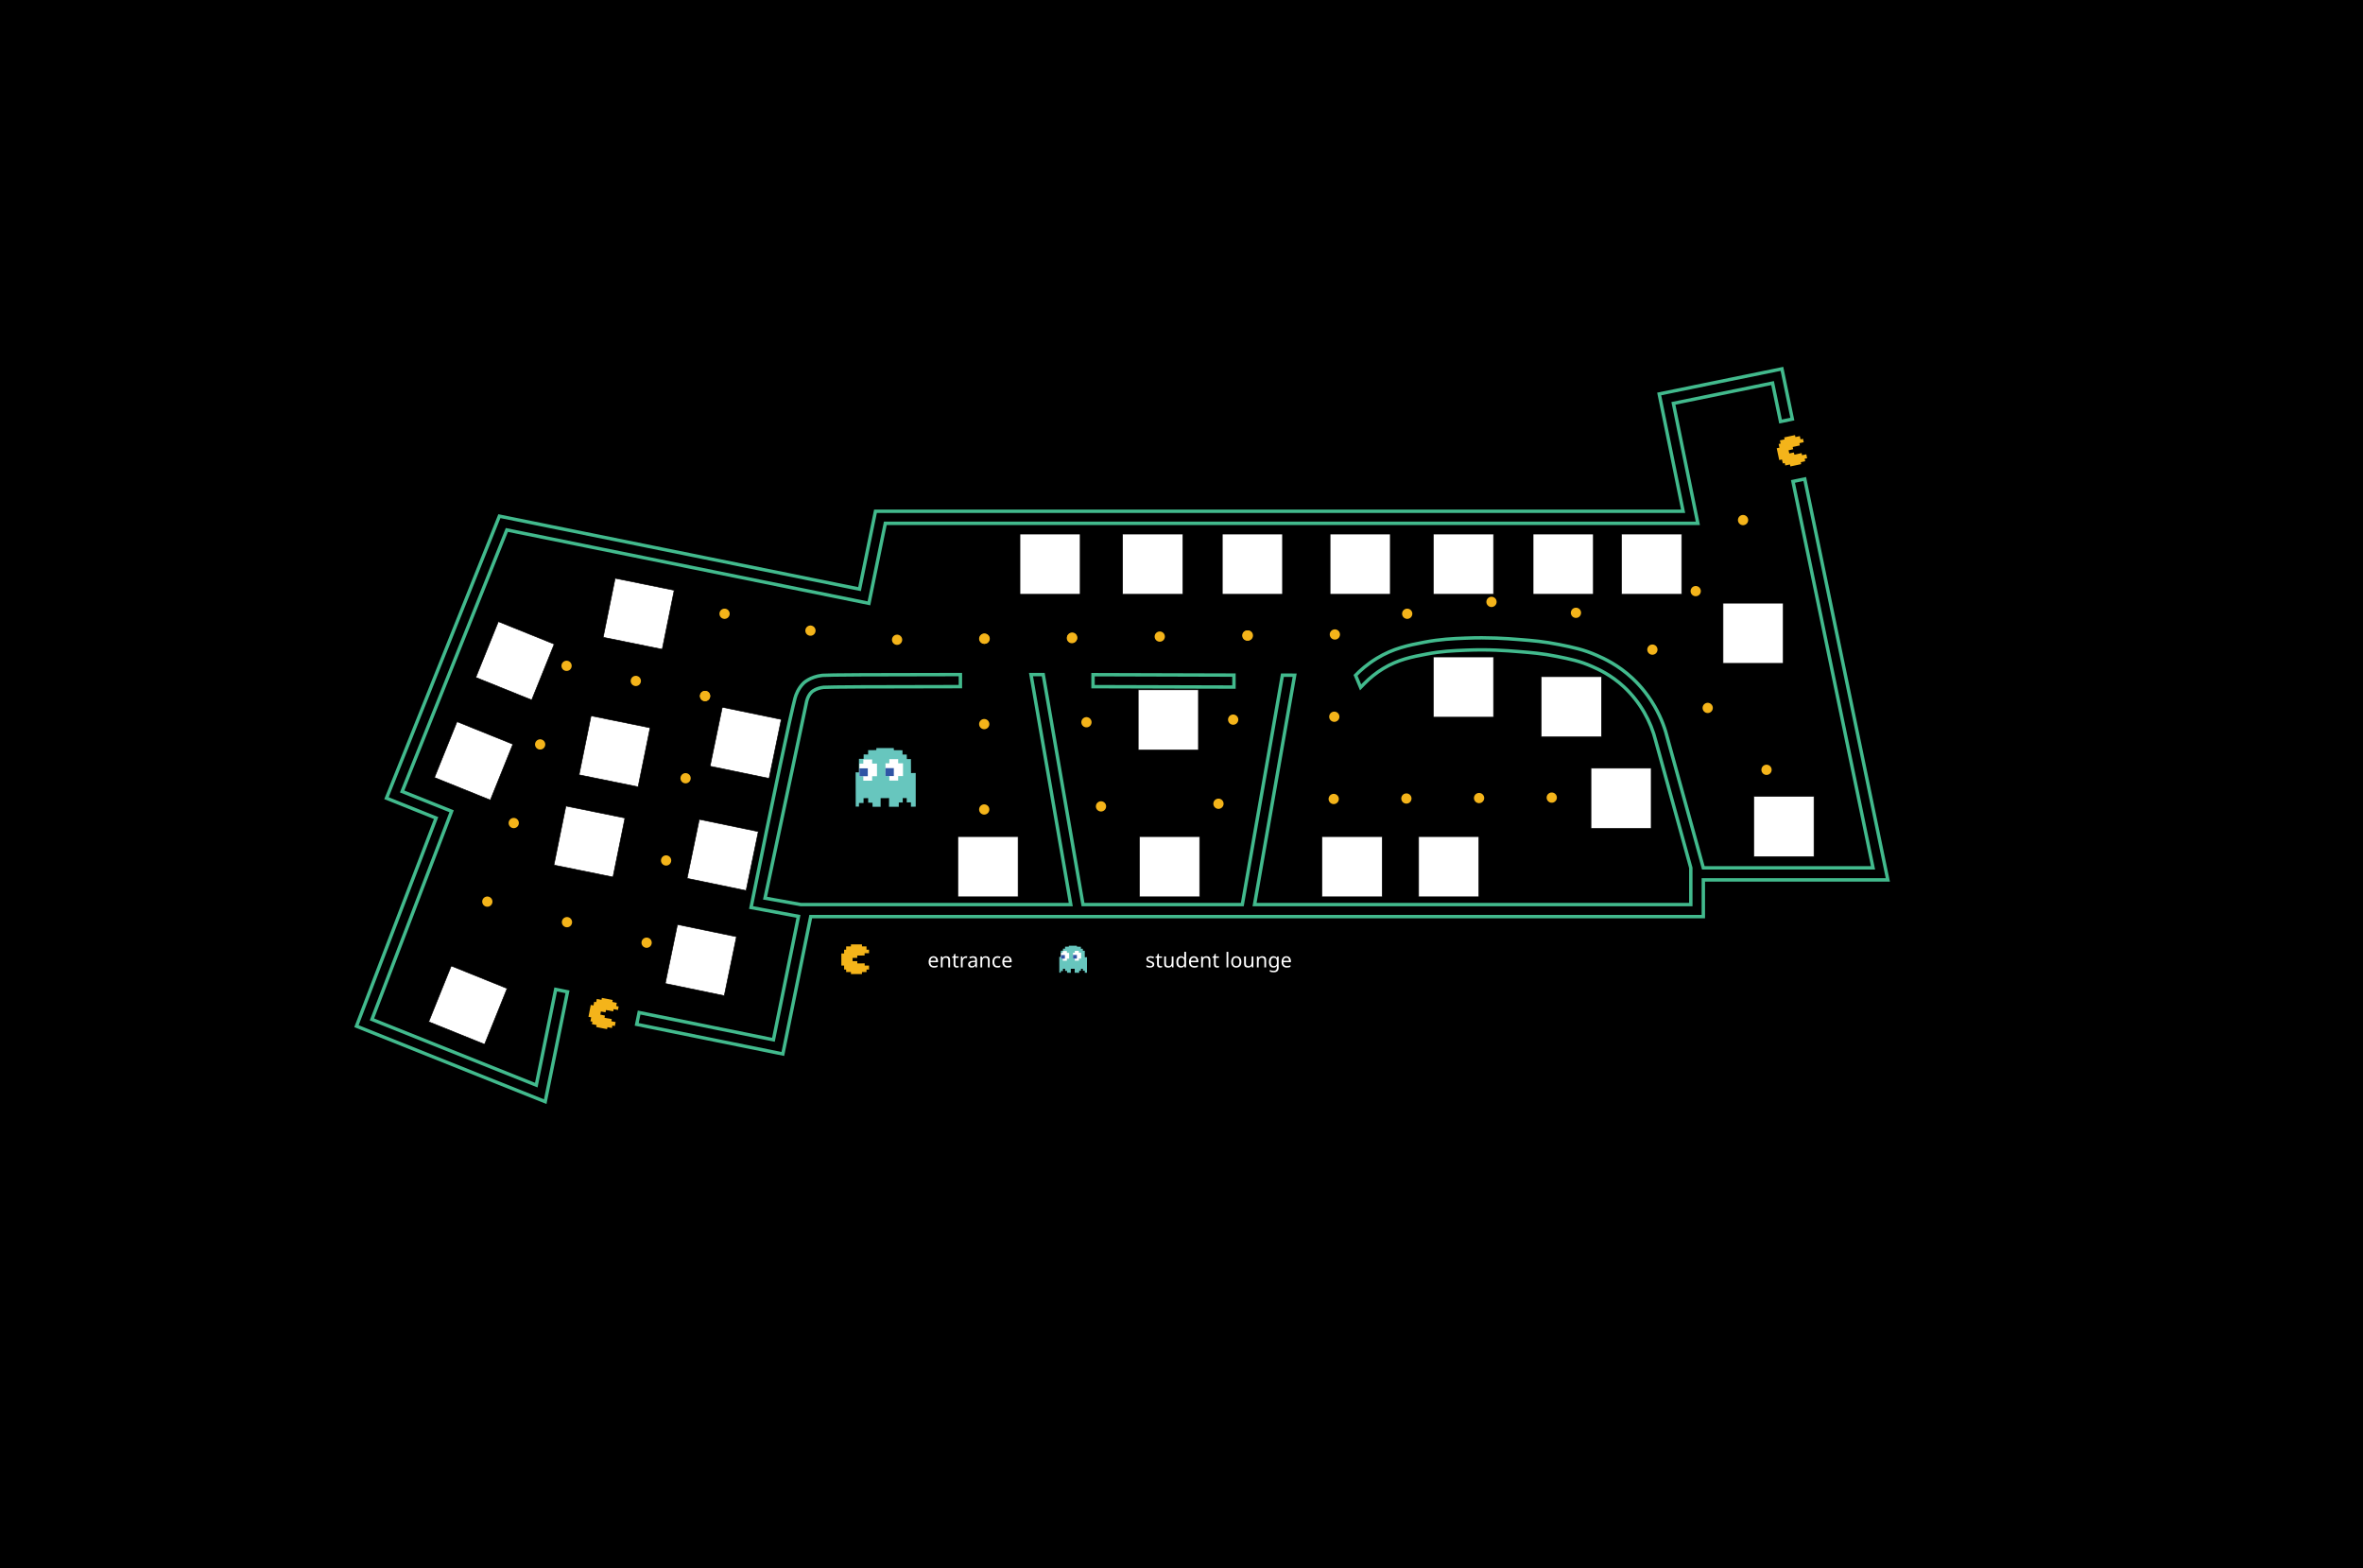
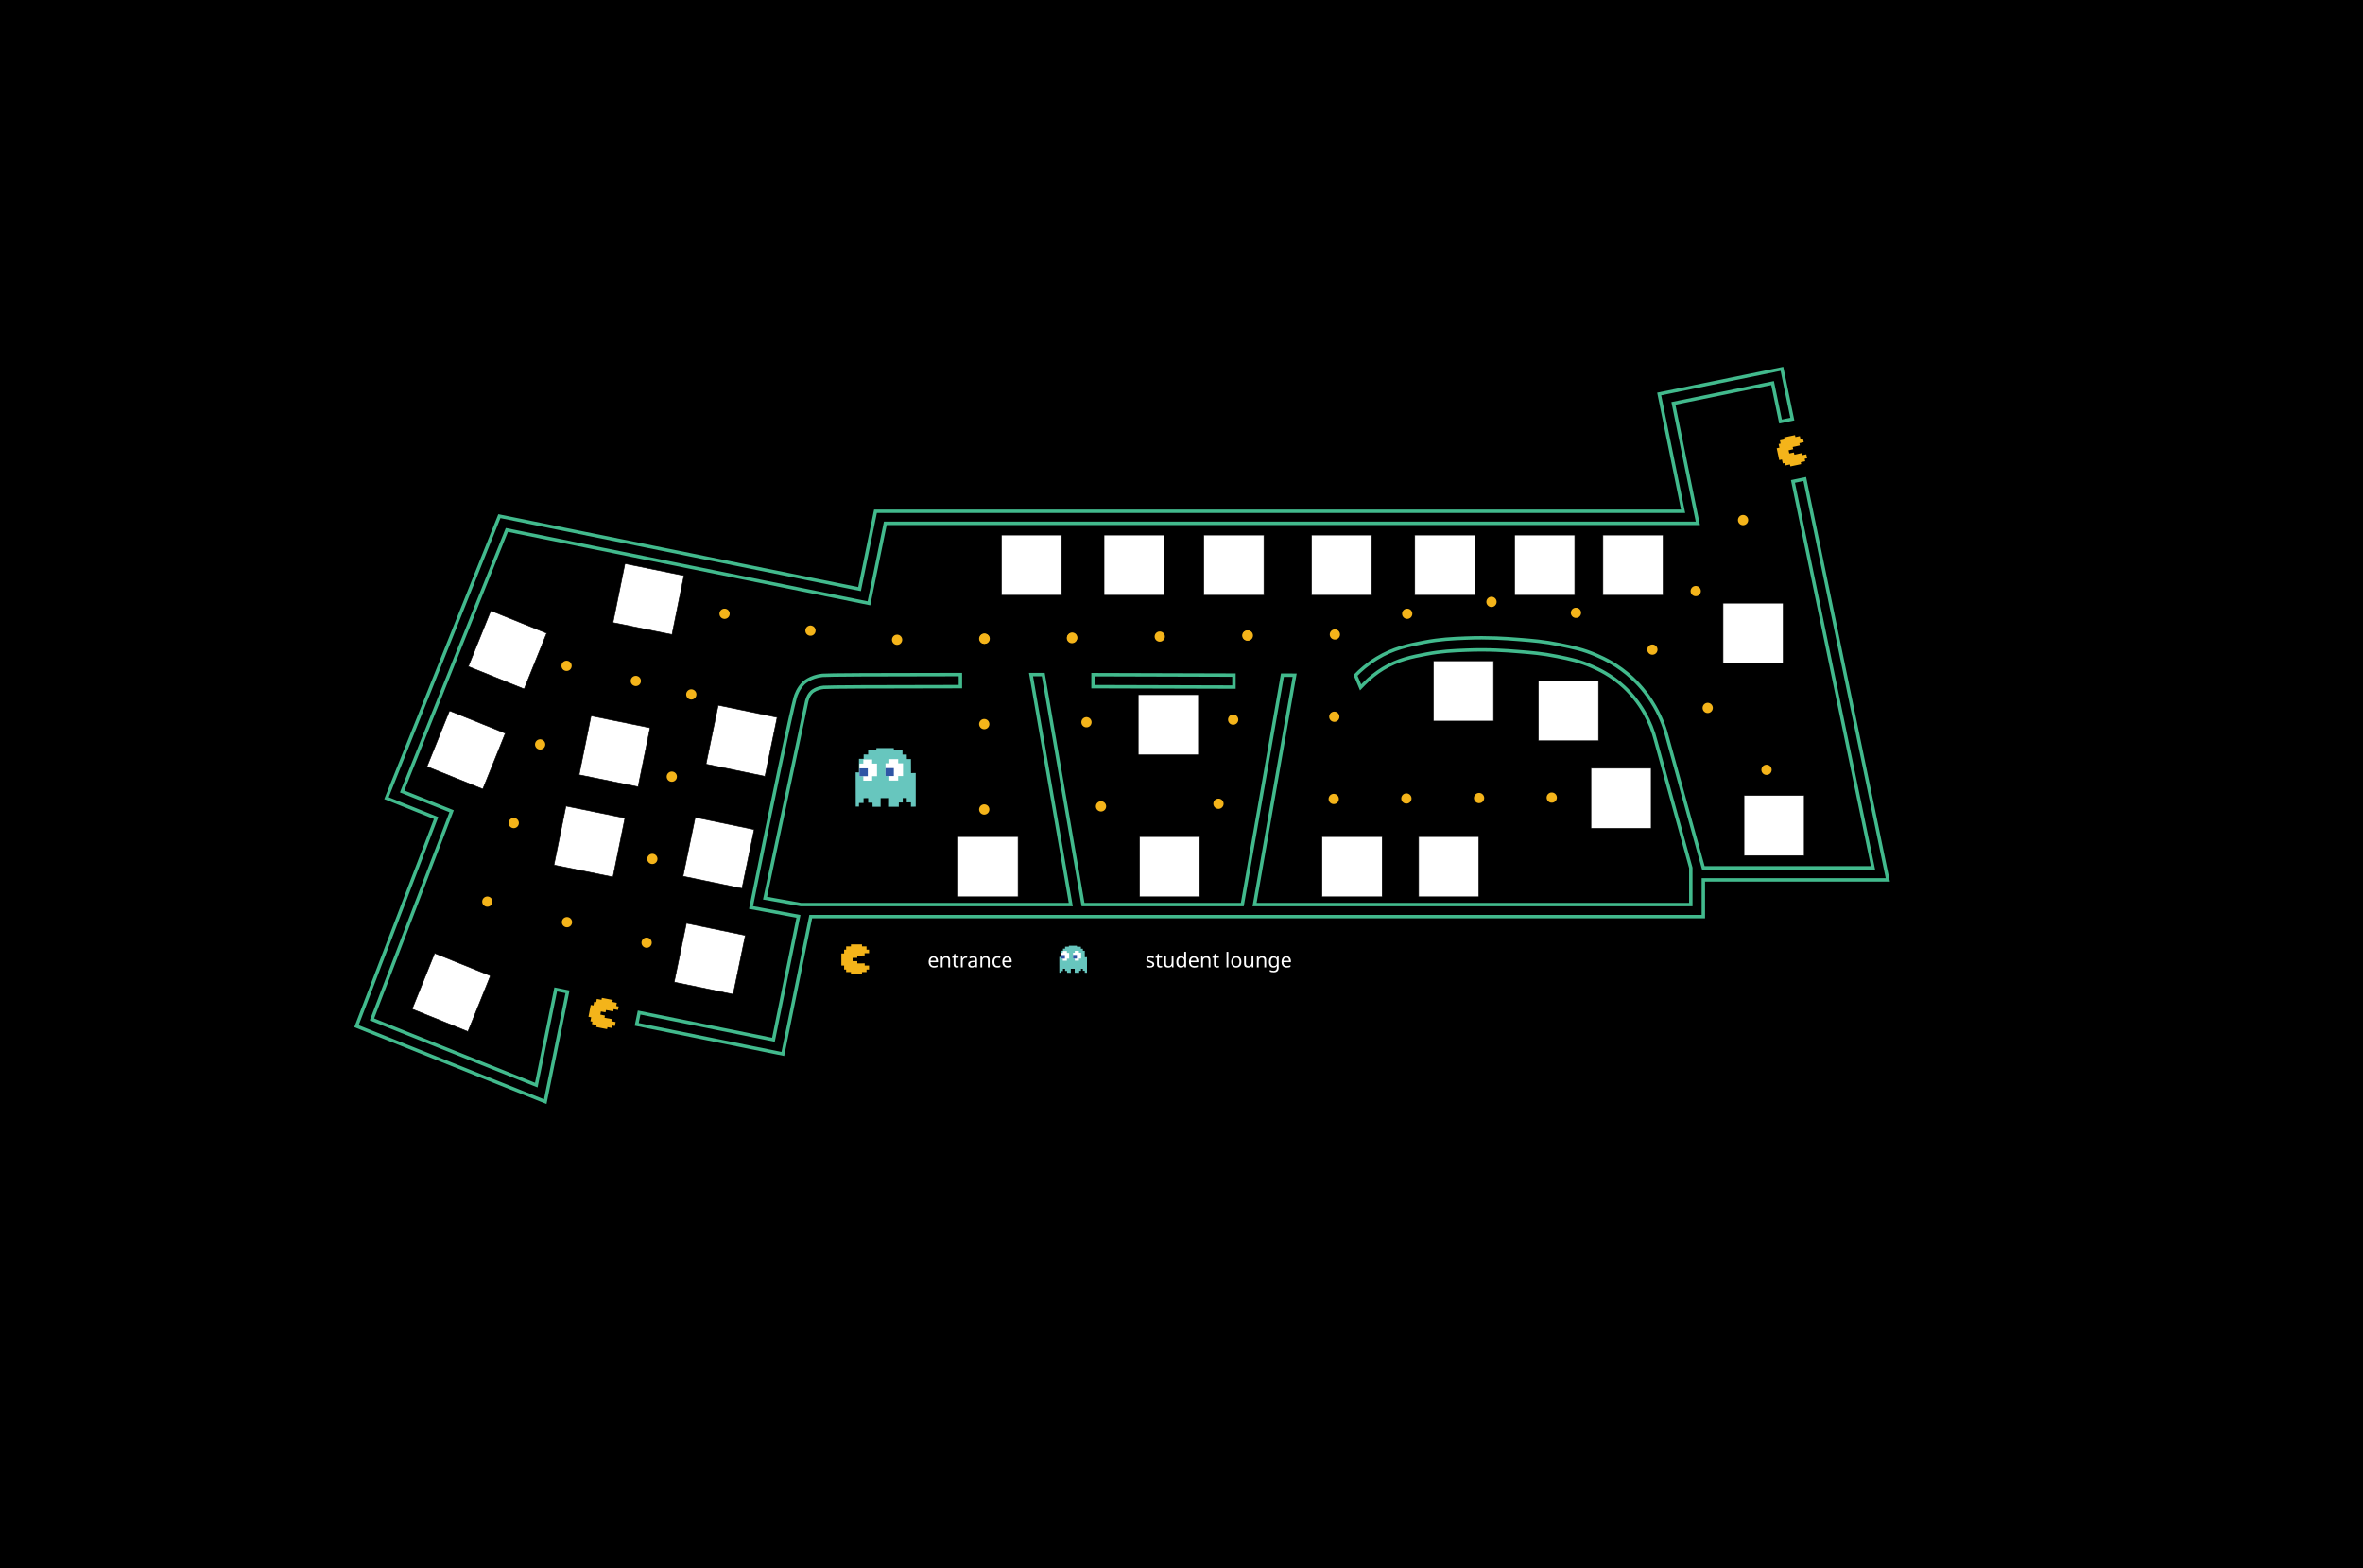
<svg xmlns="http://www.w3.org/2000/svg" version="1.1" id="Layer_1" x="0px" y="0px" viewBox="0 0 1961.2 1300.89" style="enable-background: new 0 0 1961.2 1643.89" xml:space="preserve">
  <defs id="defs137" />
  <style type="text/css" id="style1">
    .st0 {
      fill: none;
      stroke: #42ba8d;
      stroke-width: 2.835;
      stroke-miterlimit: 10;
    }
    .st1 {
      fill: none;
    }
    .st2 {
      fill: #b3e3d1;
    }
    .st3 {
      font-family: "PixelOperator8";
    }
    .st4 {
      font-size: 25.512px;
    }
    .st5 {
      font-size: 25.511px;
    }
    .st6 {
      fill: #ec2024;
    }
    .st7 {
      fill: #ffffff;
    }
    .st8 {
      fill: #9e6026;
    }
    .st9 {
      fill: #ed475c;
    }
    .st10 {
      fill: none;
      stroke: #f4b41a;
      stroke-width: 8.504;
      stroke-linecap: round;
      stroke-miterlimit: 10;
    }
    .st11 {
      fill: none;
      stroke: #f4b41a;
      stroke-width: 8.504;
      stroke-linecap: round;
      stroke-miterlimit: 10;
      stroke-dasharray: 0, 58.821;
    }
    .st12 {
      fill: none;
      stroke: #f4b41a;
      stroke-width: 8.504;
      stroke-linecap: round;
      stroke-miterlimit: 10;
      stroke-dasharray: 0, 68.821;
    }
    .st13 {
      fill: none;
      stroke: #f4b41a;
      stroke-width: 8.504;
      stroke-linecap: round;
      stroke-miterlimit: 10;
      stroke-dasharray: 0, 68.268;
    }
    .st14 {
      fill: none;
      stroke: #f4b41a;
      stroke-width: 8.504;
      stroke-linecap: round;
      stroke-miterlimit: 10;
      stroke-dasharray: 0, 70.145;
    }
    .st15 {
      fill: none;
      stroke: #f4b41a;
      stroke-width: 8.504;
      stroke-linecap: round;
      stroke-miterlimit: 10;
      stroke-dasharray: 0, 72.674;
    }
    .st16 {
      fill: none;
      stroke: #f4b41a;
      stroke-width: 8.504;
      stroke-linecap: round;
      stroke-miterlimit: 10;
      stroke-dasharray: 0, 68.267;
    }
    .st17 {
      fill: none;
      stroke: #f4b41a;
      stroke-width: 8.504;
      stroke-linecap: round;
      stroke-miterlimit: 10;
      stroke-dasharray: 0, 60.321;
    }
    .st18 {
      fill: none;
      stroke: #f4b41a;
      stroke-width: 8.504;
      stroke-linecap: round;
      stroke-miterlimit: 10;
      stroke-dasharray: 0, 70.866;
    }
    .st19 {
      fill: #67c6be;
    }
    .st20 {
      fill: #2f55a5;
    }
    .st21 {
      font-size: 17.008px;
    }
    .st22 {
      fill: #f4b41a;
    }
    .st23 {
      font-family: "CrackMan-Regular";
    }
    .st24 {
      font-size: 99.213px;
    }
    .st25 {
      font-size: 28.346px;
    }
    .st26 {
      font-family: "Lato-Regular";
    }
  </style>
  <g id="BG_1_" transform="scale(1,0.7977639)">
    <g id="BG">
      <rect y="0" width="1961.2" height="1643.89" id="rect1" x="0" />
    </g>
  </g>
  <g id="Layout">
    <g id="g3">
      <path class="st0" d="M533.89,462.81l-113.23-22.94c-28.96,72.35-57.93,144.71-86.89,217.06c13.68,5.47,27.36,10.94,41.04,16.42    c-22.03,57.59-44.06,115.17-66.09,172.76l136.38,54.55l16.11-79.44l9.8,1.99l-18.49,91.19l-156.66-62.66l66.09-172.76    l-41.19-16.48l93.71-234.08l121.67,24.65l177.24,35.91l13.23-64.62h670.3L1377.07,327l101.87-20.84l8.63,41.68l-9.79,2.03l0,0    c-2.2-10.64-4.41-21.27-6.61-31.91l-82.31,16.84c6.76,33.19,13.52,66.38,20.29,99.57c-207.51,0-415.03,0-622.54,0    c-17.28,0-34.56,0-51.84,0l-13.59,66.4L533.89,462.81z" id="path1" />
      <path class="st0" d="M1024.14,560.33v9.94c-38.99-0.11-77.98-0.22-116.97-0.34c0,0,0-9.05,0-9.95    C946.16,560.1,985.15,560.21,1024.14,560.33z" id="path2" />
      <path class="st0" d="M528.44,850.22c0,0,1.95-9.62,1.99-9.8c34.47,6.99,111.49,22.6,111.49,22.6s20.66-101.88,20.77-102.42    c-0.91-0.17-5.97-1.12-12.18-2.28c-11.59-2.17-27.18-5.09-27.18-5.09c18.75-93.48,33.19-161.6,36.55-173.9    c0.73-2.67,2.57-7.86,7.06-12.35c0,0,5.31-5.31,15.61-6.44c3.59-0.39,45.52-0.61,114.54-0.64v10    c-70.44,0.03-109.47,0.26-113.54,0.59c-6.03,0.66-9.3,3.36-9.68,3.69l-0.15,0.14c-1.87,1.73-3.25,4.19-4.11,7.34    c-11.55,54.6-23.1,109.21-34.65,163.81l29.72,5.33H888.7c-11-63.63-22.01-127.26-33.01-190.89c0,0,10.12,0.02,10.16,0.02    c11,63.62,22,127.24,33,190.87c0,0,56.77,0,132.22,0c11.1-63.47,22.19-126.94,33.29-190.4c3.38,0.01,6.77,0.02,10.15,0.02    c-11.09,63.46-22.19,126.92-33.28,190.38c135.62,0,271.23,0,330.66,0c19.86,0,31.21,0,31.21,0c0.14,0,0.21,0,0.21,0v-30.47    c-9.68-35.01-19.36-70.03-29.03-105.04c-2.07-8.42-5.31-16.49-9.64-23.99c-4.54-7.88-10.34-15.19-16.75-21.14    c-10.87-10.08-21.45-14.75-26.54-17c-10.14-4.48-18.08-6.09-29.07-8.31c-12.2-2.47-21.27-3.18-32.75-4.09    c-9.48-0.75-23.8-1.88-42.75-1.1c-10.93,0.45-20.36,0.84-32.96,3.25c-12.08,2.31-23.49,4.49-35.92,12.06    c-5.69,3.47-10.97,7.68-15.69,12.53l-2.96,3.04l-4.21-10.01c3.82-3.93,9.65-9.23,17.66-14.11c13.7-8.34,26.25-10.86,39.25-13.34    c13.34-2.55,23.28-2.96,34.43-3.42c19.16-0.79,33.72,0.31,43.95,1.12c11.7,0.93,21.14,1.67,33.94,4.26    c11.13,2.25,20,4.04,31.13,8.96c5.95,2.63,17.44,7.83,29.29,18.82c3.59,3.33,11.54,11.2,18.62,23.48    c5.9,10.23,8.99,19.7,10.68,26.59c9.9,35.81,19.8,71.62,29.7,107.43h140.84c-22.15-106.91-44.29-213.81-66.44-320.72l9.79-2.03    c0,0,13.28,64.11,28.19,136.06c19.05,91.95,40.75,196.69,40.75,196.69c-51.04,0-102.08,0-153.12,0c0,10.16,0,20.31,0,30.47    c0,0-178.47,0-360.21,0c-188.55,0-380.62,0-380.62,0L649.73,874.8L528.44,850.22L528.44,850.22z" id="path3" />
    </g>
  </g>
  <g id="Companies">
    <g id="g49">
-       <rect x="944.655" y="572.515" width="50" height="50" id="booth86" data-booth="86" fill="#ffffff" stroke="#000000" stroke-width="0.5" cursor="pointer" />
+       <rect x="944.655" y="572.515" width="50" height="50" id="booth86" data-booth="86" fill="#ffffff" stroke="#000000" stroke-width="0.5" cursor="pointer" transform="translate(0,4.059001)" />
      <rect x="945.695" y="694.365" width="50" height="50" id="booth85" data-booth="85" fill="#ffffff" stroke="#000000" stroke-width="0.5" cursor="pointer" />
-       <rect x="1189.6" y="545.265" width="50" height="50" id="booth80" data-booth="80" fill="#ffffff" stroke="#000000" stroke-width="0.5" cursor="pointer" />
-       <rect x="1279.17" y="561.635" width="50" height="50" id="booth81" data-booth="81" fill="#ffffff" stroke="#000000" stroke-width="0.5" cursor="pointer" />
+       <rect x="1189.6" y="545.265" width="50" height="50" id="booth80" data-booth="80" fill="#ffffff" stroke="#000000" stroke-width="0.5" cursor="pointer" transform="translate(0,3.247201)" />
+       <rect x="1279.17" y="561.635" width="50" height="50" id="booth81" data-booth="81" fill="#ffffff" stroke="#000000" stroke-width="0.5" cursor="pointer" transform="translate(-2.435401,3.247201)" />
      <rect x="1320.43" y="637.605" width="50" height="50" id="booth82" data-booth="82" fill="#ffffff" stroke="#000000" stroke-width="0.5" cursor="pointer" />
      <rect x="1097.16" y="694.365" width="50" height="50" id="booth84" data-booth="84" fill="#ffffff" stroke="#000000" stroke-width="0.5" cursor="pointer" />
      <rect x="1177.39" y="694.365" width="50" height="50" id="booth83" data-booth="83" fill="#ffffff" stroke="#000000" stroke-width="0.5" cursor="pointer" />
-       <rect x="363.345" y="809.25" transform="matrix(0.3741 -0.9274 0.9274 0.3741 -530.6086 882.3141)" width="50" height="50" id="booth91" data-booth="91" fill="#ffffff" stroke="#000000" stroke-width="0.5" cursor="pointer" />
-       <rect x="574.805" y="684.635" transform="matrix(0.2025 -0.9793 0.9793 0.2025 -216.5838 1153.321)" width="50" height="50" id="booth95" data-booth="95" fill="#ffffff" stroke="#000000" stroke-width="0.5" cursor="pointer" />
-       <rect x="593.875" y="591.555" transform="matrix(0.2025 -0.9793 0.9793 0.2025 -110.2251 1097.759)" width="50" height="50" id="booth94" data-booth="94" fill="#ffffff" stroke="#000000" stroke-width="0.5" cursor="pointer" />
-       <rect x="368.125" y="606.53" transform="matrix(0.3741 -0.9274 0.9274 0.3741 -339.6121 759.8553)" width="50" height="50" id="booth90" data-booth="90" fill="#ffffff" stroke="#000000" stroke-width="0.5" cursor="pointer" />
-       <rect x="402.445" y="523.45" transform="matrix(0.3741 -0.9274 0.9274 0.3741 -241.0869 739.6916)" width="50" height="50" id="booth89" data-booth="89" fill="#ffffff" stroke="#000000" stroke-width="0.5" cursor="pointer" />
-       <rect x="505.11" y="484.44" transform="matrix(0.1989 -0.98 0.98 0.1989 -74.5973 927.6245)" width="50" height="50" id="booth88" data-booth="88" fill="#ffffff" stroke="#000000" stroke-width="0.5" cursor="pointer" />
-       <rect x="485.1" y="598.6" transform="matrix(0.1989 -0.98 0.98 0.1989 -202.5041 999.4705)" width="50" height="50" id="booth93" data-booth="93" fill="#ffffff" stroke="#000000" stroke-width="0.5" cursor="pointer" />
-       <rect x="464.24" y="673.48" transform="matrix(0.1989 -0.98 0.98 0.1989 -292.6006 1039.011)" width="50" height="50" id="booth92" data-booth="92" fill="#ffffff" stroke="#000000" stroke-width="0.5" cursor="pointer" />
-       <rect x="1455.56" y="661.005" width="50" height="50" id="booth72" data-booth="72" fill="#ffffff" stroke="#000000" stroke-width="0.5" cursor="pointer" />
-       <rect x="1345.76" y="443.265" width="50" height="50" id="booth73" data-booth="73" fill="#ffffff" stroke="#000000" stroke-width="0.5" cursor="pointer" />
-       <rect x="1272.43" y="443.265" width="50" height="50" id="booth74" data-booth="74" fill="#ffffff" stroke="#000000" stroke-width="0.5" cursor="pointer" />
-       <rect x="1189.6" y="443.265" width="50" height="50" id="booth75" data-booth="75" fill="#ffffff" stroke="#000000" stroke-width="0.5" cursor="pointer" />
-       <rect x="1103.9" y="443.265" width="50" height="50" id="booth76" data-booth="76" fill="#ffffff" stroke="#000000" stroke-width="0.5" cursor="pointer" />
-       <rect x="1014.45" y="443.265" width="50" height="50" id="booth77" data-booth="77" fill="#ffffff" stroke="#000000" stroke-width="0.5" cursor="pointer" />
-       <rect x="931.71" y="443.265" width="50" height="50" id="booth78" data-booth="78" fill="#ffffff" stroke="#000000" stroke-width="0.5" cursor="pointer" />
-       <rect x="846.51" y="443.265" width="50" height="50" id="booth79" data-booth="79" fill="#ffffff" stroke="#000000" stroke-width="0.5" cursor="pointer" />
+       <rect x="363.345" y="809.25" transform="matrix(0.9274,0.3741,-0.3741,0.9274,326.4959,-95.26085)" width="50" height="50" id="booth91" data-booth="91" fill="#ffffff" stroke="#000000" stroke-width="0.5" cursor="pointer" />
+       <rect x="574.805" y="684.635" transform="matrix(0.9793,0.2025,-0.2025,0.9793,152.7282,-108.4762)" width="50" height="50" id="booth95" data-booth="95" fill="#ffffff" stroke="#000000" stroke-width="0.5" cursor="pointer" />
+       <rect x="593.875" y="591.555" transform="matrix(0.9793,0.2025,-0.2025,0.9793,134.2713,-114.2701)" width="50" height="50" id="booth94" data-booth="94" fill="#ffffff" stroke="#000000" stroke-width="0.5" cursor="pointer" />
+       <rect x="368.125" y="606.53" transform="matrix(0.9274,0.3741,-0.3741,0.9274,258.5635,-110.3056)" width="50" height="50" id="booth90" data-booth="90" fill="#ffffff" stroke="#000000" stroke-width="0.5" cursor="pointer" />
+       <rect x="402.445" y="523.45" transform="matrix(0.9274,0.3741,-0.3741,0.9274,229.9708,-129.1686)" width="50" height="50" id="booth89" data-booth="89" fill="#ffffff" stroke="#000000" stroke-width="0.5" cursor="pointer" />
+       <rect x="505.11" y="484.44" transform="matrix(0.98,0.1989,-0.1989,0.98,120.0306,-107.4227)" width="50" height="50" id="booth88" data-booth="88" fill="#ffffff" stroke="#000000" stroke-width="0.5" cursor="pointer" />
+       <rect x="485.1" y="598.6" transform="matrix(0.98,0.1989,-0.1989,0.98,134.2188,-88.98034)" width="50" height="50" id="booth93" data-booth="93" fill="#ffffff" stroke="#000000" stroke-width="0.5" cursor="pointer" />
+       <rect x="464.24" y="673.48" transform="matrix(0.98,0.1989,-0.1989,0.98,148.6921,-83.33664)" width="50" height="50" id="booth92" data-booth="92" fill="#ffffff" stroke="#000000" stroke-width="0.5" cursor="pointer" />
+       <rect x="1455.56" y="661.005" width="50" height="50" id="booth72" data-booth="72" fill="#ffffff" stroke="#000000" stroke-width="0.5" cursor="pointer" transform="translate(-8.118003,-0.8118003)" />
+       <rect x="1345.76" y="443.265" width="50" height="50" id="booth73" data-booth="73" fill="#ffffff" stroke="#000000" stroke-width="0.5" cursor="pointer" transform="translate(-15.42421,0.8118003)" />
+       <rect x="1272.43" y="443.265" width="50" height="50" id="booth74" data-booth="74" fill="#ffffff" stroke="#000000" stroke-width="0.5" cursor="pointer" transform="translate(-15.42421,0.8118003)" />
+       <rect x="1189.6" y="443.265" width="50" height="50" id="booth75" data-booth="75" fill="#ffffff" stroke="#000000" stroke-width="0.5" cursor="pointer" transform="translate(-15.42421,0.8118003)" />
+       <rect x="1103.9" y="443.265" width="50" height="50" id="booth76" data-booth="76" fill="#ffffff" stroke="#000000" stroke-width="0.5" cursor="pointer" transform="translate(-15.42421,0.8118003)" />
+       <rect x="1014.45" y="443.265" width="50" height="50" id="booth77" data-booth="77" fill="#ffffff" stroke="#000000" stroke-width="0.5" cursor="pointer" transform="translate(-15.42421,0.8118003)" />
+       <rect x="931.71" y="443.265" width="50" height="50" id="booth78" data-booth="78" fill="#ffffff" stroke="#000000" stroke-width="0.5" cursor="pointer" transform="translate(-15.42421,0.8118003)" />
+       <rect x="846.51" y="443.265" width="50" height="50" id="booth79" data-booth="79" fill="#ffffff" stroke="#000000" stroke-width="0.5" cursor="pointer" transform="translate(-15.42421,0.8118003)" />
      <rect x="794.985" y="694.365" width="50" height="50" id="booth87" data-booth="87" fill="#ffffff" stroke="#000000" stroke-width="0.5" cursor="pointer" />
-       <rect x="556.685" y="771.915" transform="matrix(0.2025 -0.9793 0.9793 0.2025 -316.513 1205.18)" width="50" height="50" id="booth96" data-booth="96" fill="#ffffff" stroke="#000000" stroke-width="0.5" cursor="pointer" />
+       <rect x="556.685" y="771.915" transform="matrix(0.9793,0.2025,-0.2025,0.9793,180.8083,-102.4345)" width="50" height="50" id="booth96" data-booth="96" fill="#ffffff" stroke="#000000" stroke-width="0.5" cursor="pointer" />
      <g id="g48">
        <rect x="1430.02" y="500.605" width="50" height="50" id="booth71" data-booth="71" fill="#ffffff" stroke="#000000" stroke-width="0.5" cursor="pointer" />
      </g>
    </g>
  </g>
  <g id="Path">
    <g id="g61">
      <g id="g57">
        <g id="g56">
-           <line class="st10" x1="585.17" y1="577.72" x2="585.17" y2="577.72" id="line49" />
          <path class="st11" d="M527.7,565.18c-9.58-2.09-19.16-4.18-28.73-6.27" id="path49" />
          <line class="st10" x1="470.23" y1="552.65" x2="470.23" y2="552.65" id="line50" />
          <path class="st12" d="M448.3,617.88c-10.96,32.62-21.92,65.24-32.88,97.85" id="path50" />
          <line class="st10" x1="404.46" y1="748.35" x2="404.46" y2="748.35" id="line51" />
          <path class="st13" d="M470.57,765.4c11.02,2.84,22.04,5.68,33.05,8.52" id="path51" />
          <line class="st10" x1="536.67" y1="782.44" x2="536.67" y2="782.44" id="line52" />
-           <path class="st14" d="M552.84,714.19c13.47-56.88,26.95-113.76,40.42-170.64" id="path52" />
+           <path class="st14" d="m 552.84,714.19 c 13.47,-56.88 26.95,-113.76 40.42,-170.64" id="path52" transform="translate(-11.4431,-1.296058)" />
          <line class="st10" x1="601.35" y1="509.42" x2="601.35" y2="509.42" id="line53" />
          <path class="st15" d="M672.65,523.43c13.5,2.65,27.01,5.31,40.51,7.96c119.46-1.45,238.93-2.89,358.39-4.34" id="path53" />
          <line class="st10" x1="1107.89" y1="526.62" x2="1107.89" y2="526.62" id="line54" />
          <path class="st16" d="M1107.41,594.89c-0.08,11.38-0.16,22.76-0.24,34.13" id="path54" />
          <line class="st10" x1="1106.93" y1="663.15" x2="1106.93" y2="663.15" id="line55" />
          <path class="st17" d="M1167.25,662.77c30.16-0.19,60.32-0.38,90.48-0.57" id="path55" />
          <line class="st10" x1="1287.89" y1="662.02" x2="1287.89" y2="662.02" id="line56" />
        </g>
      </g>
      <line class="st18" x1="913.79" y1="669.3" x2="889.58" y2="529.26" id="line57" />
      <line class="st18" x1="1035.68" y1="527.49" x2="1011.17" y2="667.74" id="line58" />
      <path class="st18" d="M1167.93,509.42c24.09-6.81,61.48-13.72,105.98-7.33c22.84,3.28,58.13,8.77,93.88,34.41    c24.91,17.87,40.22,38.48,48.85,52.25" id="path58" />
      <line class="st18" x1="1466.15" y1="638.95" x2="1371.1" y2="538.94" id="line59" />
      <line class="st18" x1="1407.38" y1="490.63" x2="1470.94" y2="395.22" id="line60" />
      <line class="st18" x1="816.86" y1="530.14" x2="816.86" y2="676.35" id="line61" />
    </g>
  </g>
  <g id="Legend">
    <g id="g78">
      <g id="g75">
        <polygon class="st19" points="902.16,807.37 902.15,807.27 902.15,794.48 900.36,794.51 900.32,789.16 898.76,789.16      898.73,787.44 897.1,787.44 897.1,785.78 893.81,785.75 893.75,784.94 887.11,784.94 887.08,785.72 883.95,785.75 883.95,787.4      882.23,787.37 882.23,789.06 880.44,789.06 880.41,794.25 879.17,794.22 879.2,807.34 880.44,807.34 880.45,805.97 882.2,805.97      882.2,804.12 883.96,804.11 883.96,805.84 885.62,805.87 885.64,807.4 888.73,807.42 888.73,804.11 891.96,804.09 891.94,807.4      895.66,807.42 895.69,805.76 897.2,805.76 897.18,804.09 898.71,804.09 898.73,805.75 900.32,805.71 900.32,807.39    " id="polygon72" />
        <g id="g73">
          <polygon class="st7" points="897.29,790.78 895.44,790.78 895.44,789.18 892.06,789.18 892.06,790.78 890.59,790.78       890.59,795.66 892.06,795.66 892.06,797.38 895.44,797.38 895.44,795.66 897.29,795.66     " id="polygon73" />
        </g>
        <g id="g74">
          <polygon class="st7" points="887.34,790.89 885.48,790.89 885.48,789.31 882.1,789.31 882.1,790.89 880.63,790.89       880.63,795.72 882.1,795.72 882.1,797.42 885.48,797.42 885.48,795.72 887.34,795.72     " id="polygon74" />
        </g>
        <rect x="890.59" y="792.62" class="st20" width="3.19" height="3.03" id="rect74" />
        <rect x="880.63" y="792.71" class="st20" width="3.19" height="3" id="rect75" />
      </g>
      <rect x="910.8" y="788.06" class="st1" width="207.27" height="16.24" id="rect76" />
      <text transform="matrix(1 0 0 1 910.8003 802.9434)" class="st7 st3 st21" id="text76">
        student lounge
      </text>
      <g id="g76">
        <polygon class="st22" points="698.29,801.4 700.59,801.4 700.59,804.74 702.26,804.74 702.26,806.83 706.23,806.83 706.23,808.5      715.41,808.5 715.41,806.83 719.17,806.83 719.17,804.74 721.26,804.74 721.26,801.4 717.66,801.4 717.67,799.6 711.54,799.67      711.5,797.79 707.62,797.75 707.58,795.08 711.5,795.04 711.5,793.11 717.59,793.07 717.59,791.19 721.28,791.15 721.26,788.24      719.17,788.24 719.17,785.53 715.41,785.53 715.41,783.86 706.23,783.86 706.23,785.53 702.26,785.53 702.26,788.24      700.59,788.24 700.59,791.38 698.29,791.38    " id="polygon76" />
      </g>
      <rect x="729.99" y="788.06" class="st1" width="123.98" height="16.24" id="rect77" />
      <text transform="matrix(1 0 0 1 729.9868 802.9434)" class="st7 st3 st21" id="text77">
        entrance
      </text>
      <rect x="1172.29" y="788.06" class="st1" width="237.76" height="16.24" id="rect78" />
    </g>
  </g>
  <g id="Icons">
    <g id="g84">
      <g id="g81">
        <polygon class="st19" points="760.02,669.54 760.01,669.33 760.01,641.58 756.11,641.65 756.04,630.03 752.64,630.03      752.58,626.3 749.04,626.3 749.04,622.71 741.91,622.64 741.78,620.88 727.38,620.88 727.31,622.57 720.52,622.64 720.52,626.23      716.78,626.16 716.78,629.82 712.91,629.82 712.84,641.09 710.14,641.02 710.21,669.47 712.91,669.47 712.92,666.52      716.71,666.52 716.71,662.5 720.55,662.48 720.55,666.23 724.15,666.28 724.19,669.61 730.88,669.66 730.88,662.48 737.9,662.43      737.85,669.61 745.93,669.66 745.98,666.05 749.25,666.05 749.22,662.43 752.54,662.43 752.58,666.02 756.04,665.95      756.04,669.58    " id="polygon78" />
        <g id="g79">
          <polygon class="st7" points="749.46,633.55 745.44,633.55 745.44,630.09 738.11,630.09 738.11,633.55 734.92,633.55       734.92,644.14 738.11,644.14 738.11,647.88 745.44,647.88 745.44,644.14 749.46,644.14     " id="polygon79" />
        </g>
        <g id="g80">
          <polygon class="st7" points="727.86,633.79 723.85,633.79 723.85,630.36 716.51,630.36 716.51,633.79 713.32,633.79       713.32,644.27 716.51,644.27 716.51,647.97 723.85,647.97 723.85,644.27 727.86,644.27     " id="polygon80" />
        </g>
        <rect x="734.92" y="637.54" class="st20" width="6.92" height="6.58" id="rect80" />
        <rect x="713.32" y="637.74" class="st20" width="6.92" height="6.51" id="rect81" />
      </g>
      <g id="g82">
        <polygon class="st22" points="488.4,843.95 490.65,844.39 490.02,847.67 491.66,847.99 491.26,850.04 495.15,850.8      494.84,852.44 503.86,854.19 504.18,852.55 507.87,853.26 508.26,851.21 510.31,851.61 510.95,848.33 507.42,847.64      507.76,845.87 501.74,844.78 502.06,842.92 498.25,842.14 498.72,839.51 502.58,840.22 502.95,838.33 508.93,839.45      509.29,837.6 512.92,838.27 513.46,835.41 511.41,835.01 511.92,832.35 508.23,831.63 508.55,829.99 499.53,828.24      499.21,829.88 495.32,829.13 494.8,831.79 493.16,831.47 492.56,834.55 490.31,834.11    " id="polygon81" />
      </g>
      <g id="g83">
        <polygon class="st22" points="1476.69,381.87 1478.94,381.39 1479.64,384.66 1481.27,384.31 1481.71,386.35 1485.59,385.52      1485.94,387.15 1494.92,385.24 1494.57,383.6 1498.25,382.82 1497.82,380.77 1499.86,380.34 1499.16,377.07 1495.64,377.82      1495.27,376.05 1489.29,377.41 1488.86,375.57 1485.05,376.35 1484.45,373.74 1488.29,372.88 1487.88,371 1493.83,369.69      1493.44,367.85 1497.04,367.04 1496.41,364.2 1494.37,364.64 1493.8,361.98 1490.13,362.77 1489.78,361.14 1480.79,363.05      1481.14,364.69 1477.26,365.52 1477.83,368.17 1476.19,368.52 1476.85,371.58 1474.6,372.06    " id="polygon82" />
      </g>
    </g>
  </g>
</svg>
